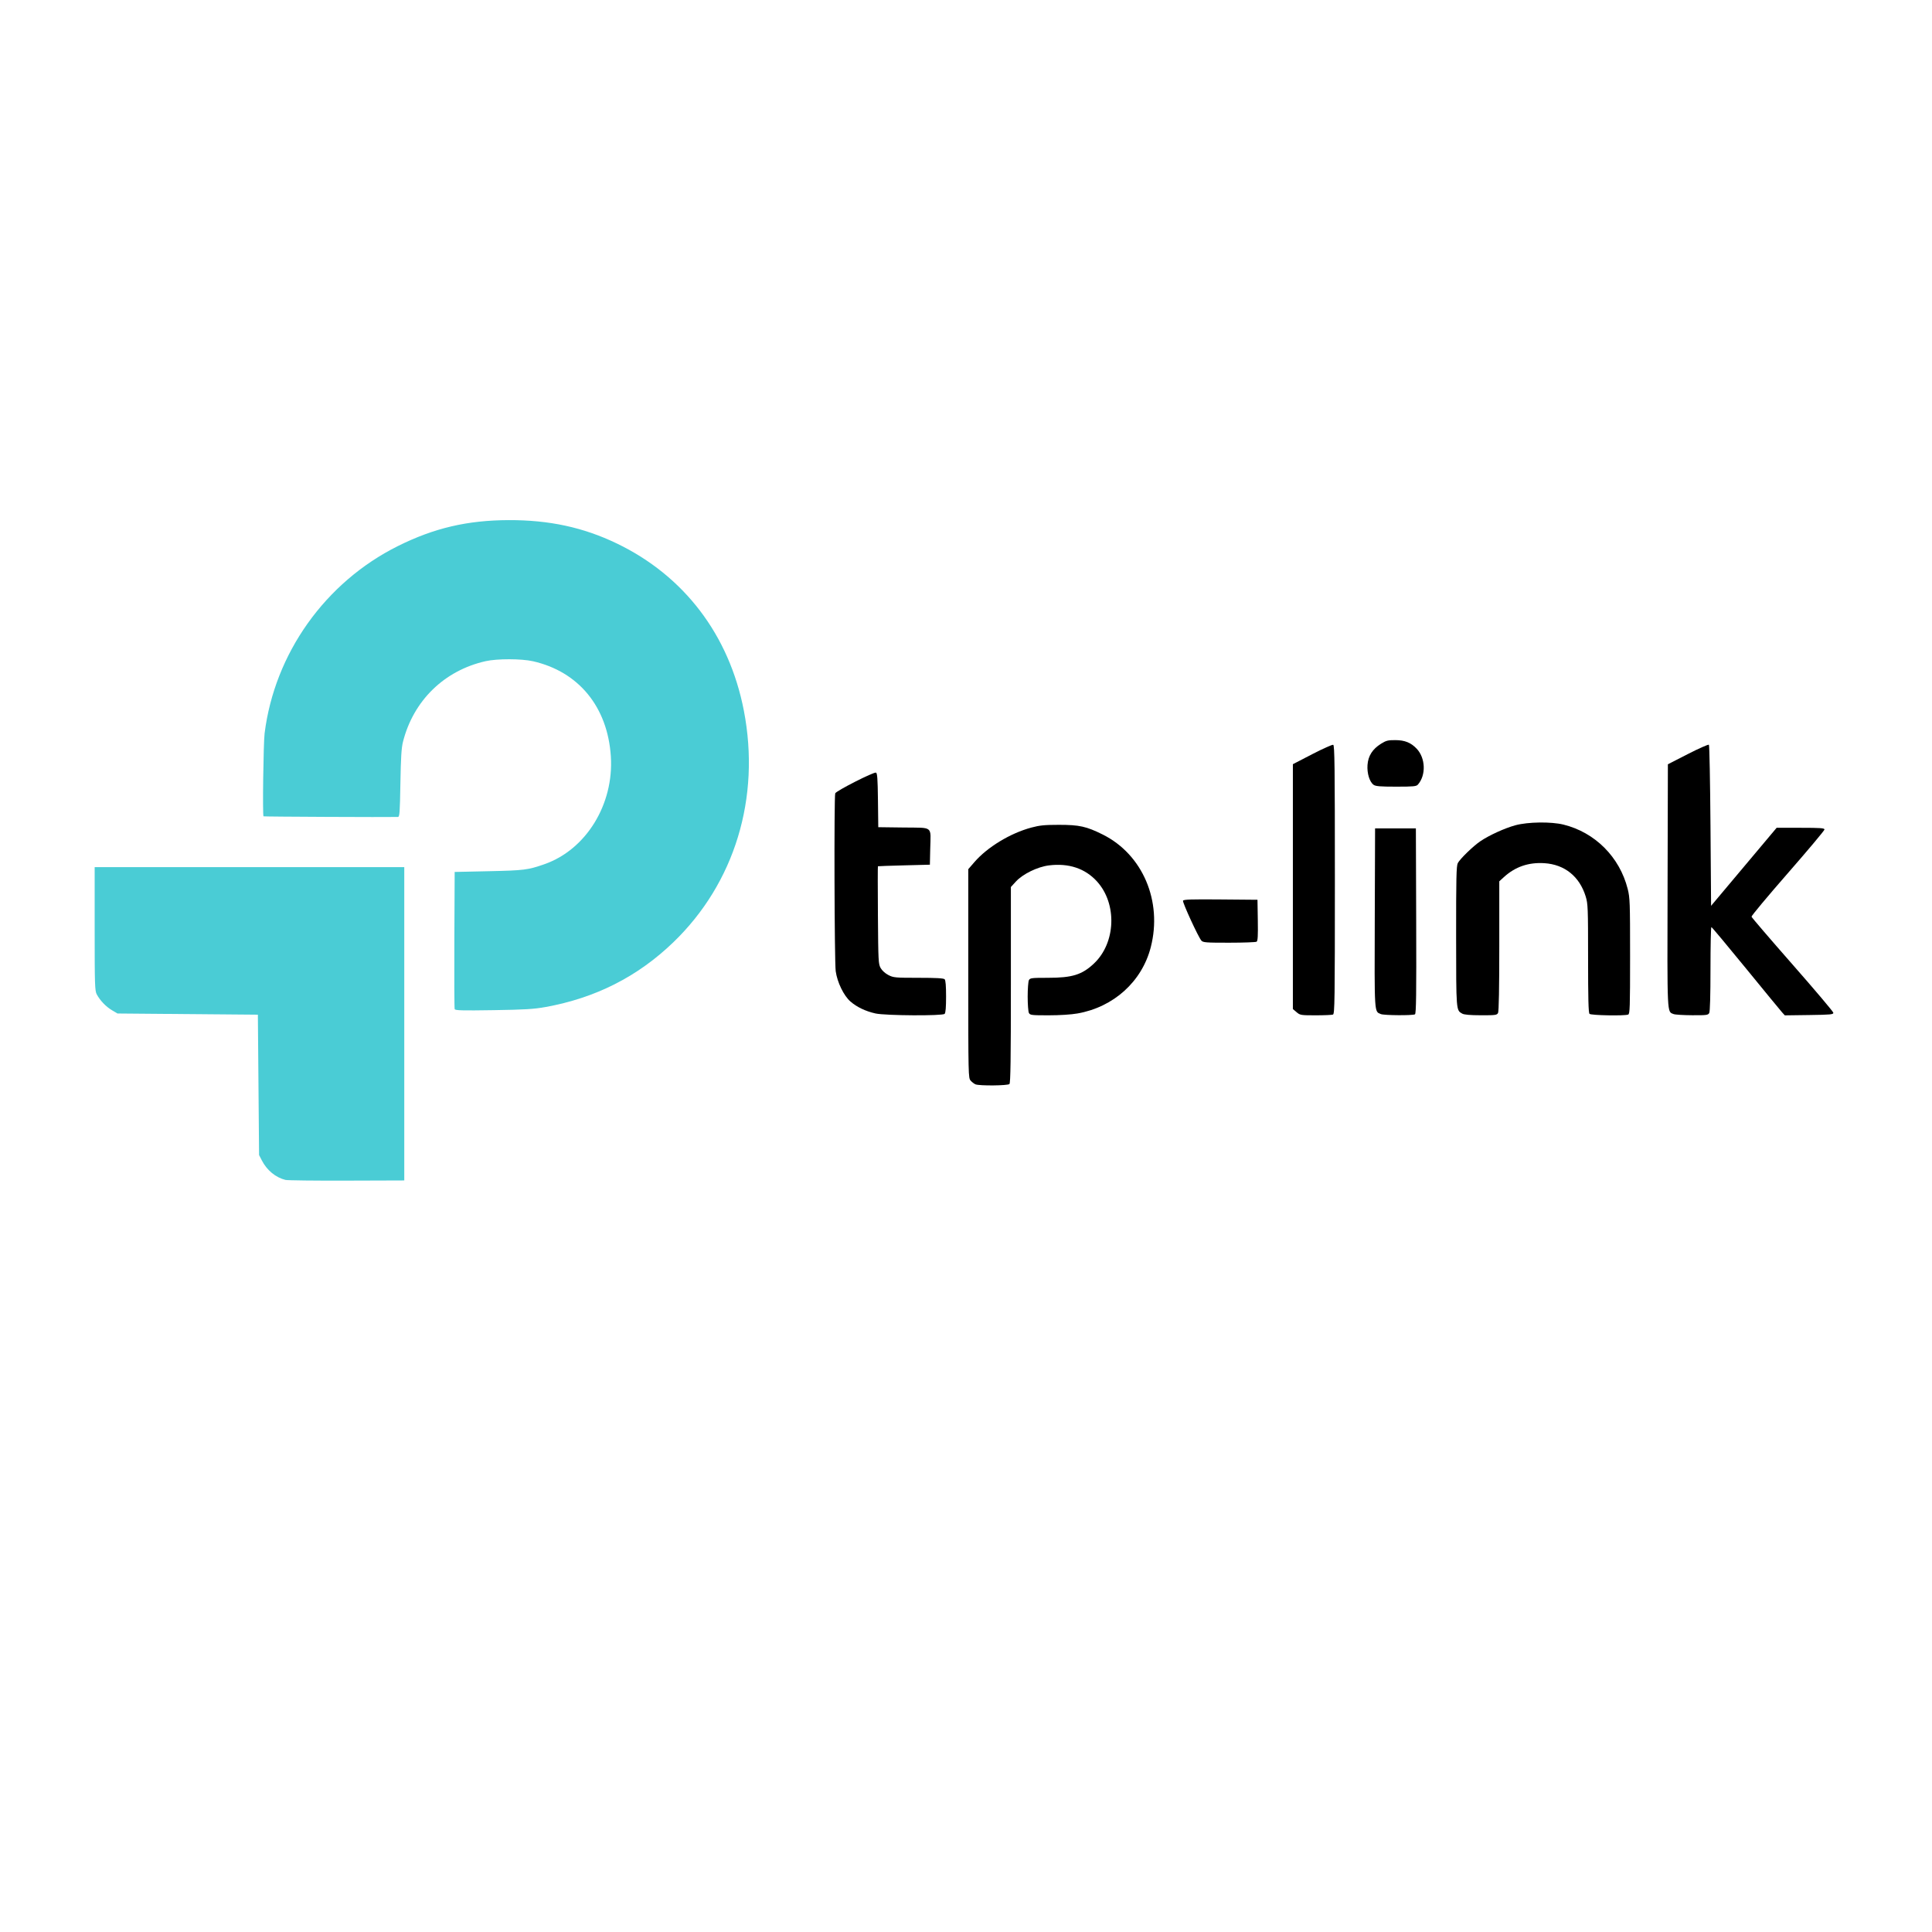
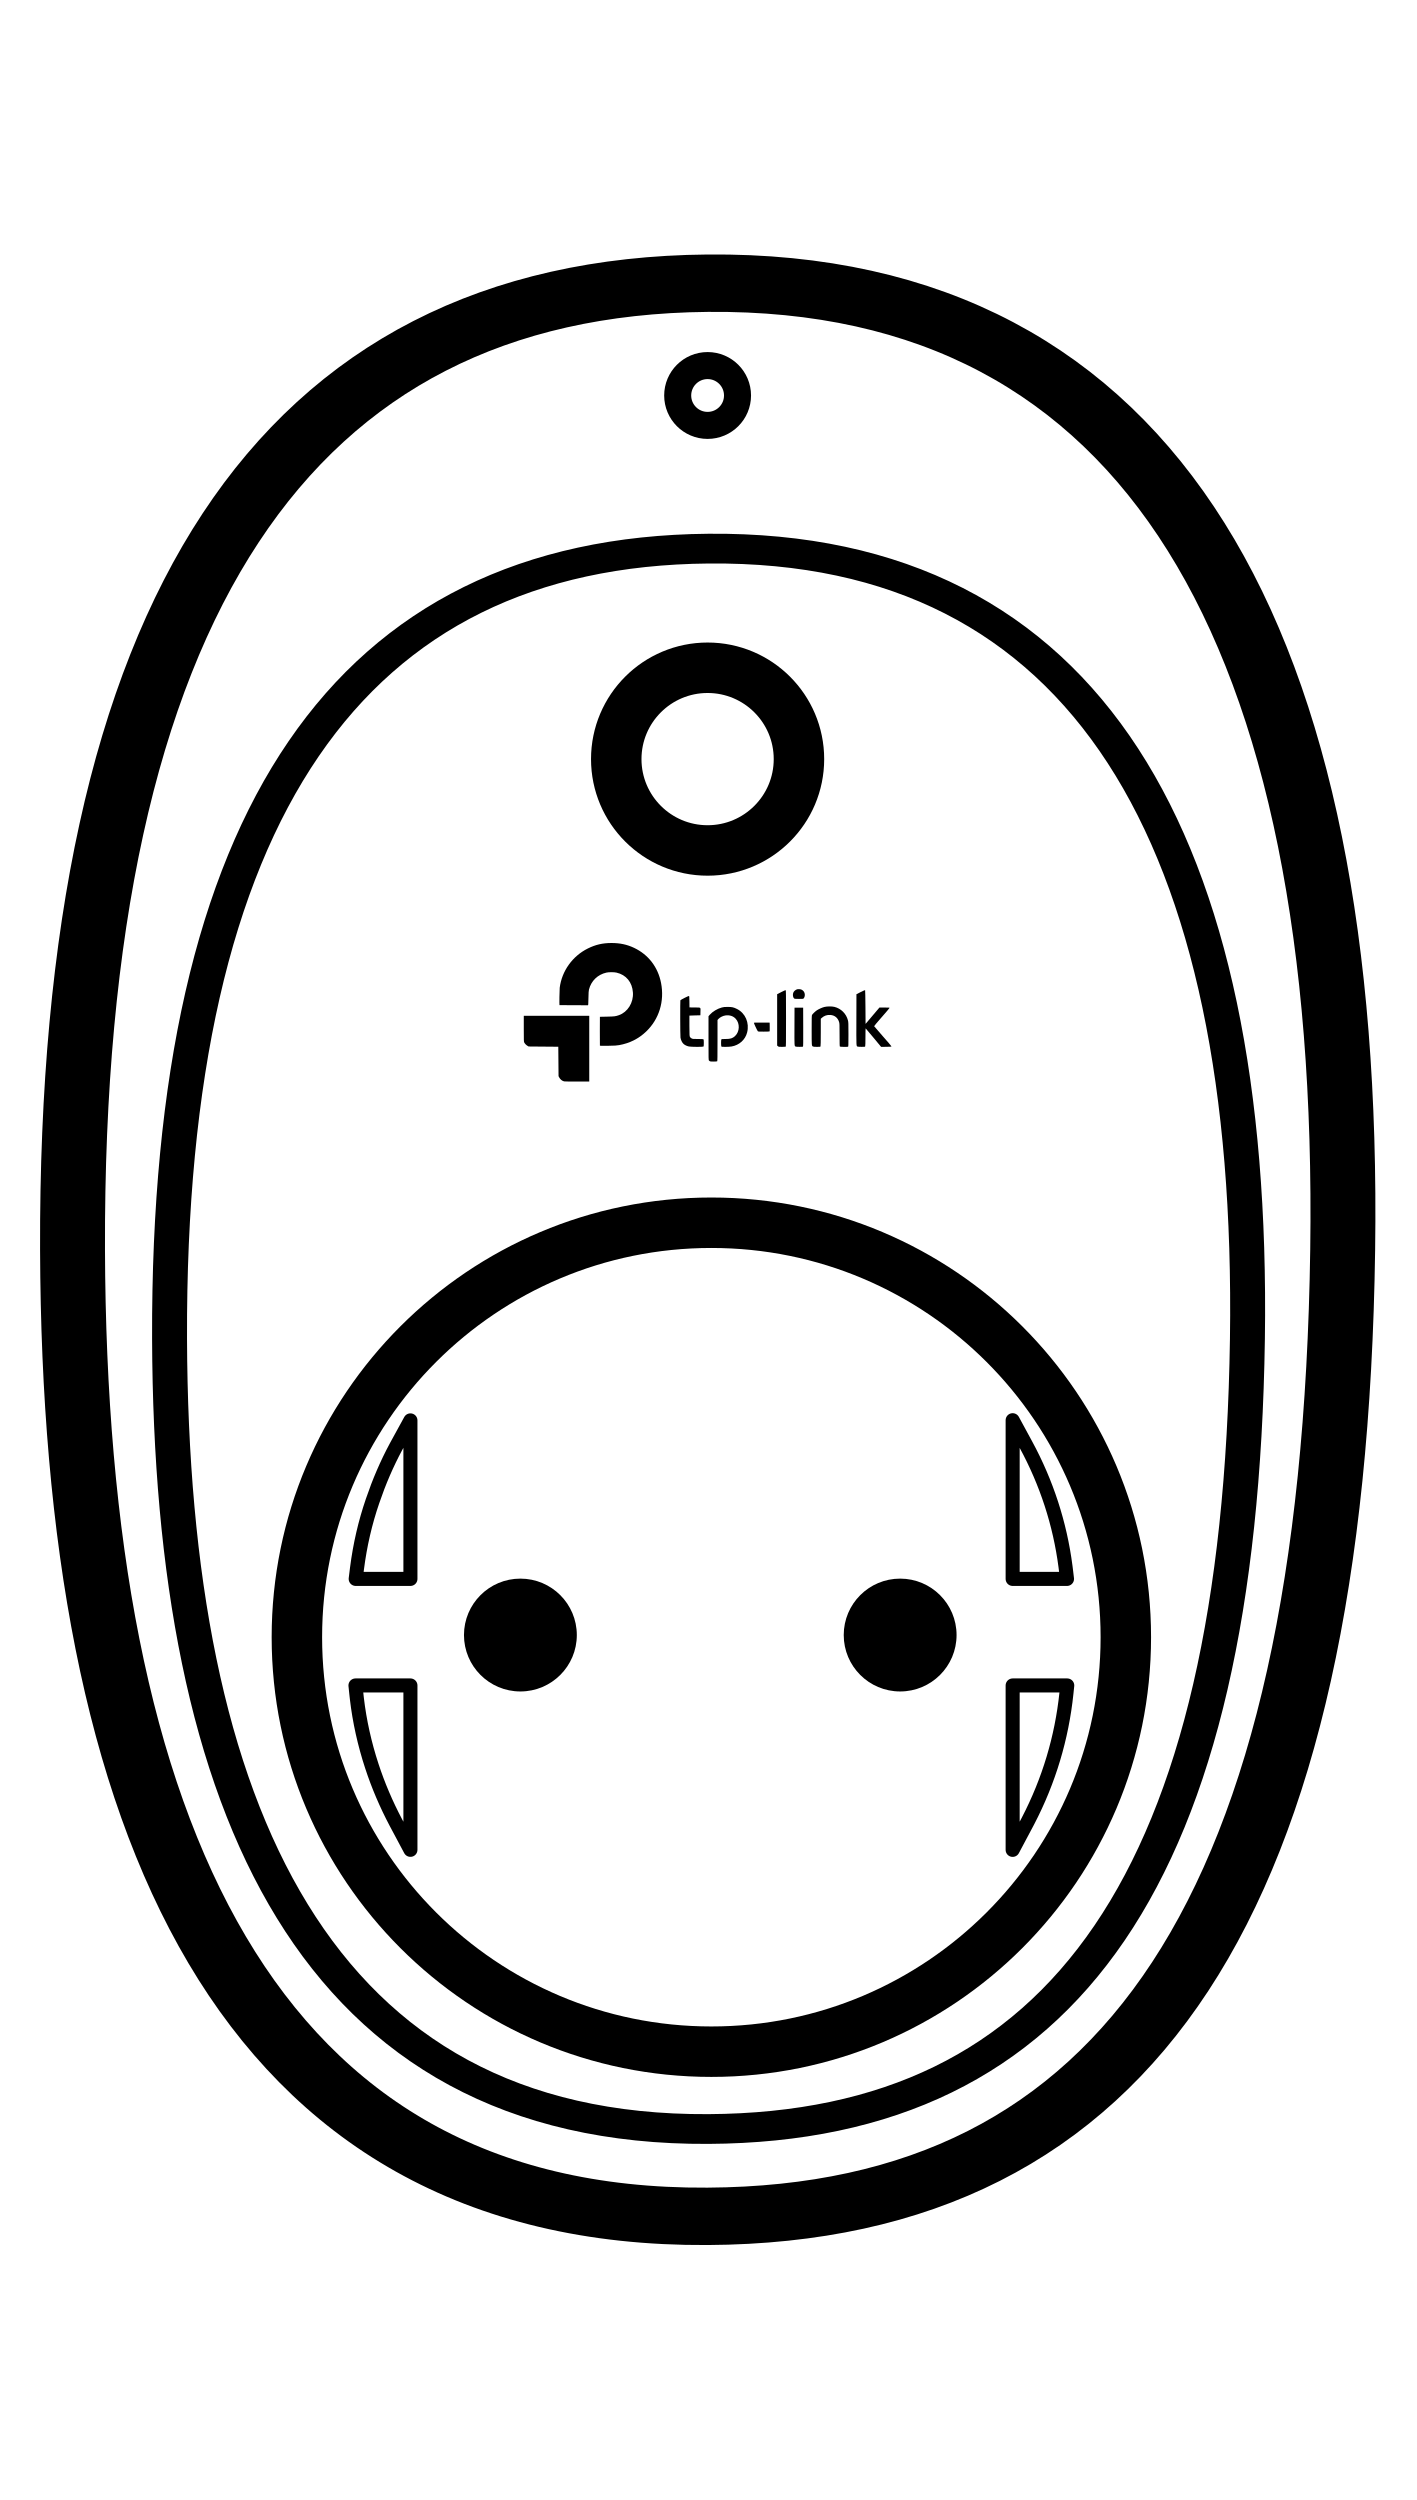
- <svg xmlns="http://www.w3.org/2000/svg" id="svg2" width="500" height="500" viewBox="50 -18 500 500">
-   <g id="g3777" transform="matrix(0.310562, 0, 0, 0.313093, 65.33843, 89.15427)">
-     <path d="M 188.5,633.067 C 180.317,631.052 173.054,625.118 168.837,617 L 166.5,612.5 166,554.5 165.5,496.5 107,496 48.5,495.5 43.887,492.788 C 38.892,489.852 34.072,484.866 31.269,479.736 29.643,476.761 29.5,472.39 29.5,425.5 l 0,-51 129,0 129,0 0,129.5 0,129.5 -48,0.152 c -26.4,0.084 -49.35,-0.18 -51,-0.586 z" id="path3775" style="fill:#4accd5;fill-opacity:1" />
-     <path d="M 329.505,491.87 C 329.216,491.116 329.097,465.3 329.24,434.5 l 0.26,-56 28.5,-0.619 c 29.427,-0.639 32.615,-1.038 46.336,-5.805 34.687,-12.05 57.906,-49.454 55.308,-89.096 -2.676,-40.84 -26.757,-70.034 -64.863,-78.638 -9.621,-2.172 -29.833,-2.214 -39.425,-0.082 -34.508,7.672 -60.292,32.629 -68.95,66.74 -1.262,4.97 -1.763,13.031 -2.132,34.25 -0.432,24.877 -0.653,27.755 -2.128,27.795 -9.152,0.249 -111.663,-0.228 -111.956,-0.521 -0.875,-0.875 -0.076,-60.645 0.915,-68.524 8.323,-66.142 50.533,-124.972 111.142,-154.904 30.106,-14.868 57.84,-21.306 92.252,-21.416 33.724,-0.107 62.157,5.973 90,19.246 56.232,26.806 93.779,75.755 105.973,138.153 14.08,72.053 -7.573,142.645 -58.756,191.556 -29.726,28.406 -64.801,46.032 -106.482,53.51 -9.737,1.747 -17.135,2.189 -43.47,2.6 -26.281,0.41 -31.826,0.259 -32.26,-0.875 z" id="path3761" style="fill:#4accd5;fill-opacity:1" />
+ <svg xmlns="http://www.w3.org/2000/svg" width="100%" height="100%" viewBox="0 0 524 925" version="1.1" xml:space="preserve" style="fill-rule:evenodd;clip-rule:evenodd;stroke-linecap:round;stroke-linejoin:round;stroke-miterlimit:1.5;">
+   <g transform="matrix(1.18243,0,0,1.04547,-90.6299,-23.9529)">
+     <path d="M298.068,123.138C438.001,121.657 499.475,249.905 496.793,465.215C493.918,695.896 430.336,806.396 298.068,807.291C153.177,808.271 99.942,668.839 99.343,465.215C98.676,238.694 165.672,124.54 298.068,123.138Z" style="fill:none;stroke:black;stroke-width:20.31px;" />
  </g>
-   <g id="g3781" style="fill:#000000" transform="matrix(0.310562, 0, 0, 0.313093, 65.33843, 89.15427)">
-     <path d="m 763.5,554.055 c -1.1,-0.45 -2.9,-1.819 -4,-3.042 -1.967,-2.187 -2,-3.631 -2,-88.511 l 0,-86.288 5.111,-5.857 c 10.794,-12.37 29.843,-23.837 47.389,-28.527 6.982,-1.866 11.09,-2.273 23,-2.275 17.031,-0.004 22.916,1.285 36.5,7.993 33.308,16.449 49.94,55.106 40.078,93.154 -7.355,28.376 -30.91,49.509 -61.038,54.763 C 843.204,496.396 833.699,497 824.404,497 810.268,497 808.99,496.849 808.035,495.066 807.466,494.002 807,487.897 807,481.5 c 0,-6.397 0.466,-12.502 1.035,-13.566 0.952,-1.778 2.226,-1.934 15.819,-1.934 20.292,0 28.424,-2.502 38.373,-11.808 18.284,-17.102 19.456,-49.455 2.461,-67.922 -9.843,-10.696 -23.513,-15.209 -39.951,-13.19 -9.55,1.173 -21.826,7.124 -27.584,13.371 L 793,390.955 l 0,80.822 c 0,61.528 -0.286,81.109 -1.2,82.022 -1.384,1.384 -25.021,1.597 -28.3,0.255 z" id="path3773" style="fill:#000000;fill-opacity:1" />
-     <path d="m 680.209,495.475 c -8.181,-1.777 -15.668,-5.319 -20.931,-9.904 -5.591,-4.872 -10.957,-15.849 -12.254,-25.071 -1.074,-7.639 -1.441,-144.25 -0.395,-146.977 0.787,-2.052 32.102,-17.84 33.965,-17.125 1.087,0.417 1.421,5.078 1.636,22.813 L 682.5,341.5 l 21.236,0.27 c 25.017,0.318 22.484,-1.719 22.053,17.73 l -0.288,13 -21.5,0.55 c -11.825,0.303 -21.636,0.64 -21.802,0.75 -0.166,0.11 -0.166,18.312 0,40.45 0.288,38.282 0.401,40.421 2.325,43.75 1.198,2.073 3.833,4.418 6.462,5.75 4.176,2.117 5.658,2.25 25.027,2.25 14.68,0 20.932,0.344 21.788,1.2 0.811,0.811 1.2,5.444 1.2,14.3 0,8.856 -0.389,13.489 -1.2,14.3 -1.77,1.77 -49.174,1.503 -57.591,-0.325 z" id="path3771" style="fill:#000000;fill-opacity:1" />
-     <path d="m 1031.077,494.411 -3.077,-2.589 0,-101.196 0,-101.196 16.121,-8.276 c 8.866,-4.552 16.741,-8.038 17.5,-7.746 1.161,0.446 1.379,18.086 1.379,111.454 0,100.226 -0.153,110.983 -1.582,111.531 -0.87,0.334 -7.36,0.607 -14.423,0.607 -12.356,0 -12.958,-0.098 -15.918,-2.589 z" id="path3769" style="fill:#000000;fill-opacity:1" />
-     <path d="m 1101.308,495.99 c -5.526,-2.226 -5.343,0.647 -5.065,-79.575 L 1096.5,342.5 l 17,0 17,0 0.256,76.437 c 0.203,60.488 -0.01,76.604 -1,77.235 -1.7,1.079 -25.699,0.926 -28.448,-0.181 z" id="path3767" style="fill:#000000;fill-opacity:1" />
-     <path d="m 1169.11,495.604 c -5.103,-2.828 -5.037,-1.998 -5.075,-63.904 -0.029,-48.148 0.203,-58.251 1.39,-60.5 1.873,-3.549 12.825,-14.087 18.816,-18.104 7.399,-4.962 20.483,-10.869 29.259,-13.209 10.468,-2.792 29.709,-3.043 40,-0.522 26.284,6.438 46.754,26.76 53.492,53.103 1.873,7.324 2.008,11.06 2.008,55.585 0,42.604 -0.17,47.798 -1.582,48.34 -3.087,1.184 -30.954,0.672 -32.218,-0.593 -0.897,-0.898 -1.2,-12.465 -1.2,-45.895 0,-41.689 -0.133,-45.125 -1.976,-51.092 -5.117,-16.568 -17.55,-26.507 -34.472,-27.56 -13.189,-0.82 -24.229,2.943 -33.676,11.478 l -3.875,3.501 0,53.449 c 0,34.932 -0.359,54.12 -1.035,55.384 -0.945,1.766 -2.188,1.931 -14.25,1.899 -9.04,-0.024 -13.97,-0.454 -15.605,-1.36 z" id="path3765" style="fill:#000000;fill-opacity:1" />
-     <path d="m 1345.308,495.99 c -5.595,-2.254 -5.34,3.086 -5.063,-106.072 L 1340.5,289.5 l 16.691,-8.475 c 9.18,-4.661 17.055,-8.112 17.5,-7.667 0.445,0.445 1.034,30.583 1.309,66.975 l 0.5,66.167 27.315,-32.25 27.315,-32.25 19.935,0 c 16.57,0 19.935,0.24 19.935,1.422 0,0.782 -13.748,17.033 -30.552,36.112 -16.803,19.079 -30.416,35.257 -30.25,35.951 0.166,0.694 15.55,18.481 34.186,39.527 18.636,21.046 33.936,38.99 34,39.876 0.102,1.424 -2.237,1.643 -20.163,1.882 l -20.279,0.271 -2.221,-2.43 c -1.222,-1.336 -14.822,-17.743 -30.221,-36.459 -15.4,-18.716 -28.337,-34.057 -28.75,-34.091 -0.412,-0.034 -0.75,15.493 -0.75,34.504 0,21.915 -0.379,35.274 -1.035,36.5 -0.946,1.768 -2.172,1.929 -14.25,1.871 -7.268,-0.035 -14.201,-0.461 -15.406,-0.946 z" id="path3763" style="fill:#000000;fill-opacity:1" />
-     <path d="m 951.752,435.25 c -2.526,-2.837 -15.852,-31.547 -15.305,-32.973 0.401,-1.044 6.68,-1.253 31.277,-1.042 L 998.5,401.5 l 0.275,16.926 c 0.209,12.871 -0.03,17.119 -1,17.735 -0.701,0.445 -10.993,0.816 -22.87,0.824 -19.318,0.014 -21.759,-0.169 -23.153,-1.735 z" id="path3759" style="fill:#000000;fill-opacity:1" />
-     <path d="m 1095.306,306.502 c -3.409,-2.387 -5.618,-9.505 -5.114,-16.472 0.541,-7.486 4.164,-13.118 11.261,-17.506 4.257,-2.632 5.808,-3.02 11.969,-2.994 7.852,0.033 13,2.098 17.775,7.129 7.372,7.767 7.859,21.8 1.027,29.592 -1.346,1.535 -3.577,1.75 -18.157,1.75 -13.149,0 -17.07,-0.313 -18.762,-1.498 z" id="path2987" style="fill:#000000;fill-opacity:1" />
+   <g transform="matrix(1.00342,0,0,0.854698,-36.9475,97.7469)">
+     <path d="M298.068,123.138C438.001,121.657 499.475,249.905 496.793,465.215C493.918,695.896 430.336,806.396 298.068,807.291C153.177,808.271 99.942,668.839 99.343,465.215C98.676,238.694 165.672,124.54 298.068,123.138Z" style="fill:none;stroke:black;stroke-width:12.88px;" />
+   </g>
+   <circle cx="261.814" cy="280.87" r="33.798" style="fill:none;stroke:black;stroke-width:18.67px;" />
+   <circle cx="261.814" cy="146.33" r="11.069" style="fill:none;stroke:black;stroke-width:10px;" />
+   <g id="Creation-Socket-EU" transform="matrix(0.485875,0,0,0.485875,102.62,445.187)">
+     <path id="Combined-Shape" d="M601.51,367.238L600.894,373.146C597.347,407.159 587.543,439.796 571.722,470.263L570.868,471.893L559.937,492.445L559.937,367.238L601.51,367.238ZM101.337,367.238L101.337,492.411L90.21,471.541C82.869,457.641 76.747,443.261 71.981,428.716C66.423,411.814 62.585,394.514 60.552,377.187L60.316,375.108L59.49,367.238L101.337,367.238ZM559.94,165.25L570.002,183.787C585.802,212.89 595.94,244.065 600.173,276.569L600.398,278.343L601.33,286.104L559.94,286.104L559.94,165.25ZM101.335,165.385L101.335,286.104L59.662,286.104L60.655,278.068C62.917,260.317 66.908,243.055 72.527,226.723C77.478,212.128 83.457,198.28 90.339,185.474L91.283,183.735L101.335,165.385Z" style="fill:none;fill-rule:nonzero;stroke:black;stroke-width:10.7px;stroke-linecap:butt;stroke-miterlimit:4;" />
+     <path id="Combined-Shape-path" d="M431.303,328.848C431.303,305.118 450.538,285.883 474.267,285.883C497.997,285.883 517.232,305.118 517.232,328.848C517.232,352.577 497.997,371.813 474.267,371.813C450.538,371.813 431.303,352.577 431.303,328.848Z" style="fill-rule:nonzero;" />
+     <path id="Combined-Shape-path1" d="M142.115,328.848C142.115,305.118 161.35,285.883 185.08,285.883C208.81,285.883 228.045,305.118 228.045,328.848C228.045,352.577 208.81,371.813 185.08,371.813C161.35,371.813 142.115,352.577 142.115,328.848Z" style="fill-rule:nonzero;" />
+     <circle id="Oval" cx="330.5" cy="330.5" r="315.628" style="fill:none;stroke:black;stroke-width:38.42px;stroke-linecap:butt;stroke-linejoin:miter;stroke-miterlimit:4;" />
+   </g>
+   <g id="path3775" transform="matrix(0.0938843,0,0,0.0938843,191.031,340.681)">
+     <path d="M188.5,633.067C180.317,631.052 173.054,625.118 168.837,617L166.5,612.5L165.5,496.5L48.5,495.5L43.887,492.788C38.892,489.852 34.072,484.866 31.269,479.736C29.643,476.761 29.5,472.39 29.5,425.5L29.5,374.5L287.5,374.5L287.5,633.5L239.5,633.652C213.1,633.736 190.15,633.473 188.5,633.067Z" style="fill-rule:nonzero;" />
+   </g>
+   <g id="path3761" transform="matrix(0.0938843,0,0,0.0938843,191.031,340.681)">
+     <path d="M329.505,491.87C329.217,491.116 329.097,465.3 329.24,434.5L329.5,378.5L358,377.881C387.427,377.242 390.615,376.842 404.336,372.076C439.023,360.026 462.242,322.622 459.644,282.98C456.968,242.139 432.887,212.945 394.781,204.342C385.16,202.17 364.948,202.128 355.356,204.26C320.848,211.931 295.065,236.889 286.407,271C285.145,275.97 284.643,284.031 284.275,305.25C283.842,330.127 283.622,333.005 282.146,333.045C272.994,333.294 170.484,332.817 170.191,332.524C169.316,331.649 170.114,271.879 171.106,264C179.429,197.858 221.639,139.028 282.248,109.096C312.354,94.227 340.087,87.789 374.5,87.68C408.224,87.573 436.657,93.653 464.5,106.926C520.732,133.733 558.279,182.682 570.473,245.079C584.553,317.131 562.9,387.724 511.716,436.635C481.99,465.041 446.916,482.667 405.234,490.144C395.497,491.891 388.099,492.334 361.764,492.744C335.484,493.154 329.939,493.004 329.505,491.87L329.505,491.87Z" style="fill-rule:nonzero;" />
+   </g>
+   <g id="path3773" transform="matrix(0.0938843,0,0,0.0938843,191.031,340.681)">
+     <path d="M763.5,554.055C762.4,553.604 760.6,552.236 759.5,551.013C757.533,548.826 757.5,547.382 757.5,462.502L757.5,376.214L762.611,370.357C773.405,357.987 792.454,346.52 810,341.83C816.982,339.964 821.09,339.557 833,339.555C850.031,339.551 855.916,340.839 869.5,347.547C902.808,363.996 919.44,402.654 909.578,440.702C902.223,469.078 878.668,490.211 848.539,495.465C843.204,496.396 833.699,497 824.404,497C810.268,497 808.99,496.849 808.035,495.066C807.466,494.002 807,487.897 807,481.5C807,475.103 807.466,468.998 808.035,467.934C808.987,466.156 810.261,466 823.854,466C844.146,466 852.277,463.498 862.226,454.192C880.51,437.089 881.682,404.737 864.687,386.269C854.844,375.573 841.174,371.06 824.737,373.08C815.186,374.253 802.911,380.203 797.152,386.451L793,390.955L793,471.778C793,533.306 792.714,552.886 791.8,553.8C790.416,555.184 766.779,555.397 763.5,554.055Z" style="fill-rule:nonzero;" />
+   </g>
+   <g id="path3771" transform="matrix(0.0938843,0,0,0.0938843,191.031,340.681)">
+     <path d="M680.209,495.475C672.027,493.698 664.54,490.155 659.278,485.571C653.687,480.699 648.321,469.722 647.024,460.5C645.95,452.861 645.583,316.25 646.63,313.523C647.417,311.471 678.731,295.683 680.595,296.398C681.682,296.815 682.017,301.476 682.231,319.211L682.5,341.5L703.736,341.77C728.753,342.088 726.22,340.051 725.788,359.5L725.5,372.5L704,373.05C692.175,373.353 682.364,373.69 682.198,373.8C682.031,373.91 682.031,392.113 682.198,414.25C682.485,452.532 682.599,454.671 684.523,458C685.721,460.073 688.356,462.418 690.985,463.75C695.161,465.867 696.643,466 716.012,466C730.692,466 736.944,466.344 737.8,467.2C738.611,468.011 739,472.644 739,481.5C739,490.356 738.611,494.989 737.8,495.8C736.03,497.57 688.626,497.303 680.209,495.475Z" style="fill-rule:nonzero;" />
+   </g>
+   <g id="path3769" transform="matrix(0.0938843,0,0,0.0938843,191.031,340.681)">
+     <path d="M1031.08,494.411L1028,491.822L1028,289.43L1044.12,281.154C1052.99,276.603 1060.86,273.117 1061.62,273.408C1062.78,273.853 1063,291.494 1063,384.862C1063,485.088 1062.85,495.845 1061.42,496.393C1060.55,496.727 1054.06,497 1047,497C1034.64,497 1034.04,496.902 1031.08,494.411Z" style="fill-rule:nonzero;" />
+   </g>
+   <g id="path3767" transform="matrix(0.0938843,0,0,0.0938843,191.031,340.681)">
+     <path d="M1101.31,495.99C1095.78,493.765 1095.96,496.637 1096.24,416.416L1096.5,342.5L1130.5,342.5L1130.76,418.937C1130.96,479.425 1130.75,495.541 1129.76,496.172C1128.06,497.251 1104.06,497.098 1101.31,495.99Z" style="fill-rule:nonzero;" />
+   </g>
+   <g id="path3765" transform="matrix(0.0938843,0,0,0.0938843,191.031,340.681)">
+     <path d="M1169.11,495.604C1164.01,492.776 1164.07,493.606 1164.04,431.7C1164.01,383.552 1164.24,373.45 1165.42,371.2C1167.3,367.651 1178.25,357.114 1184.24,353.096C1191.64,348.134 1204.72,342.227 1213.5,339.887C1223.97,337.095 1243.21,336.844 1253.5,339.365C1279.78,345.803 1300.25,366.125 1306.99,392.468C1308.87,399.792 1309,403.528 1309,448.053C1309,490.657 1308.83,495.851 1307.42,496.393C1304.33,497.577 1276.46,497.065 1275.2,495.8C1274.3,494.902 1274,483.335 1274,449.905C1274,408.216 1273.87,404.78 1272.02,398.813C1266.91,382.245 1254.47,372.306 1237.55,371.253C1224.36,370.433 1213.32,374.196 1203.88,382.732L1200,386.233L1200,439.682C1200,474.614 1199.64,493.802 1198.96,495.066C1198.02,496.831 1196.78,496.997 1184.71,496.965C1175.67,496.94 1170.75,496.511 1169.11,495.604Z" style="fill-rule:nonzero;" />
+   </g>
+   <g id="path3763" transform="matrix(0.0938843,0,0,0.0938843,191.031,340.681)">
+     <path d="M1345.31,495.99C1339.71,493.737 1339.97,499.077 1340.25,389.918L1340.5,289.5L1357.19,281.025C1366.37,276.363 1374.25,272.913 1374.69,273.358C1375.14,273.802 1375.73,303.941 1376,340.333L1376.5,406.5L1403.82,374.25L1431.13,342L1451.07,342C1467.63,342 1471,342.24 1471,343.422C1471,344.205 1457.25,360.455 1440.45,379.534C1423.64,398.614 1410.03,414.792 1410.2,415.486C1410.36,416.179 1425.75,433.967 1444.38,455.012C1463.02,476.058 1478.32,494.003 1478.38,494.889C1478.49,496.313 1476.15,496.531 1458.22,496.771L1437.94,497.042L1435.72,494.612C1434.5,493.275 1420.9,476.869 1405.5,458.153C1390.1,439.437 1377.16,424.096 1376.75,424.062C1376.34,424.028 1376,439.555 1376,458.566C1376,480.48 1375.62,493.839 1374.96,495.066C1374.02,496.834 1372.79,496.995 1360.71,496.937C1353.45,496.902 1346.51,496.476 1345.31,495.99Z" style="fill-rule:nonzero;" />
+   </g>
+   <g id="path3759" transform="matrix(0.0938843,0,0,0.0938843,191.031,340.681)">
+     <path d="M951.752,435.25C949.226,432.413 935.9,403.703 936.447,402.277C936.848,401.233 943.127,401.024 967.724,401.236L998.5,401.5L998.775,418.426C998.984,431.297 998.745,435.545 997.775,436.16C997.074,436.605 986.782,436.976 974.905,436.985C955.587,436.998 953.146,436.816 951.752,435.25Z" style="fill-rule:nonzero;" />
+   </g>
+   <g id="path2987" transform="matrix(0.0938843,0,0,0.0938843,191.031,340.681)">
+     <path d="M1095.31,306.502C1091.9,304.114 1089.69,296.997 1090.19,290.029C1090.73,282.543 1094.36,276.911 1101.45,272.524C1105.71,269.892 1107.26,269.504 1113.42,269.53C1121.27,269.563 1126.42,271.627 1131.2,276.658C1138.57,284.425 1139.06,298.459 1132.22,306.25C1130.88,307.785 1128.65,308 1114.07,308C1100.92,308 1097,307.687 1095.31,306.502Z" style="fill-rule:nonzero;" />
  </g>
</svg>
